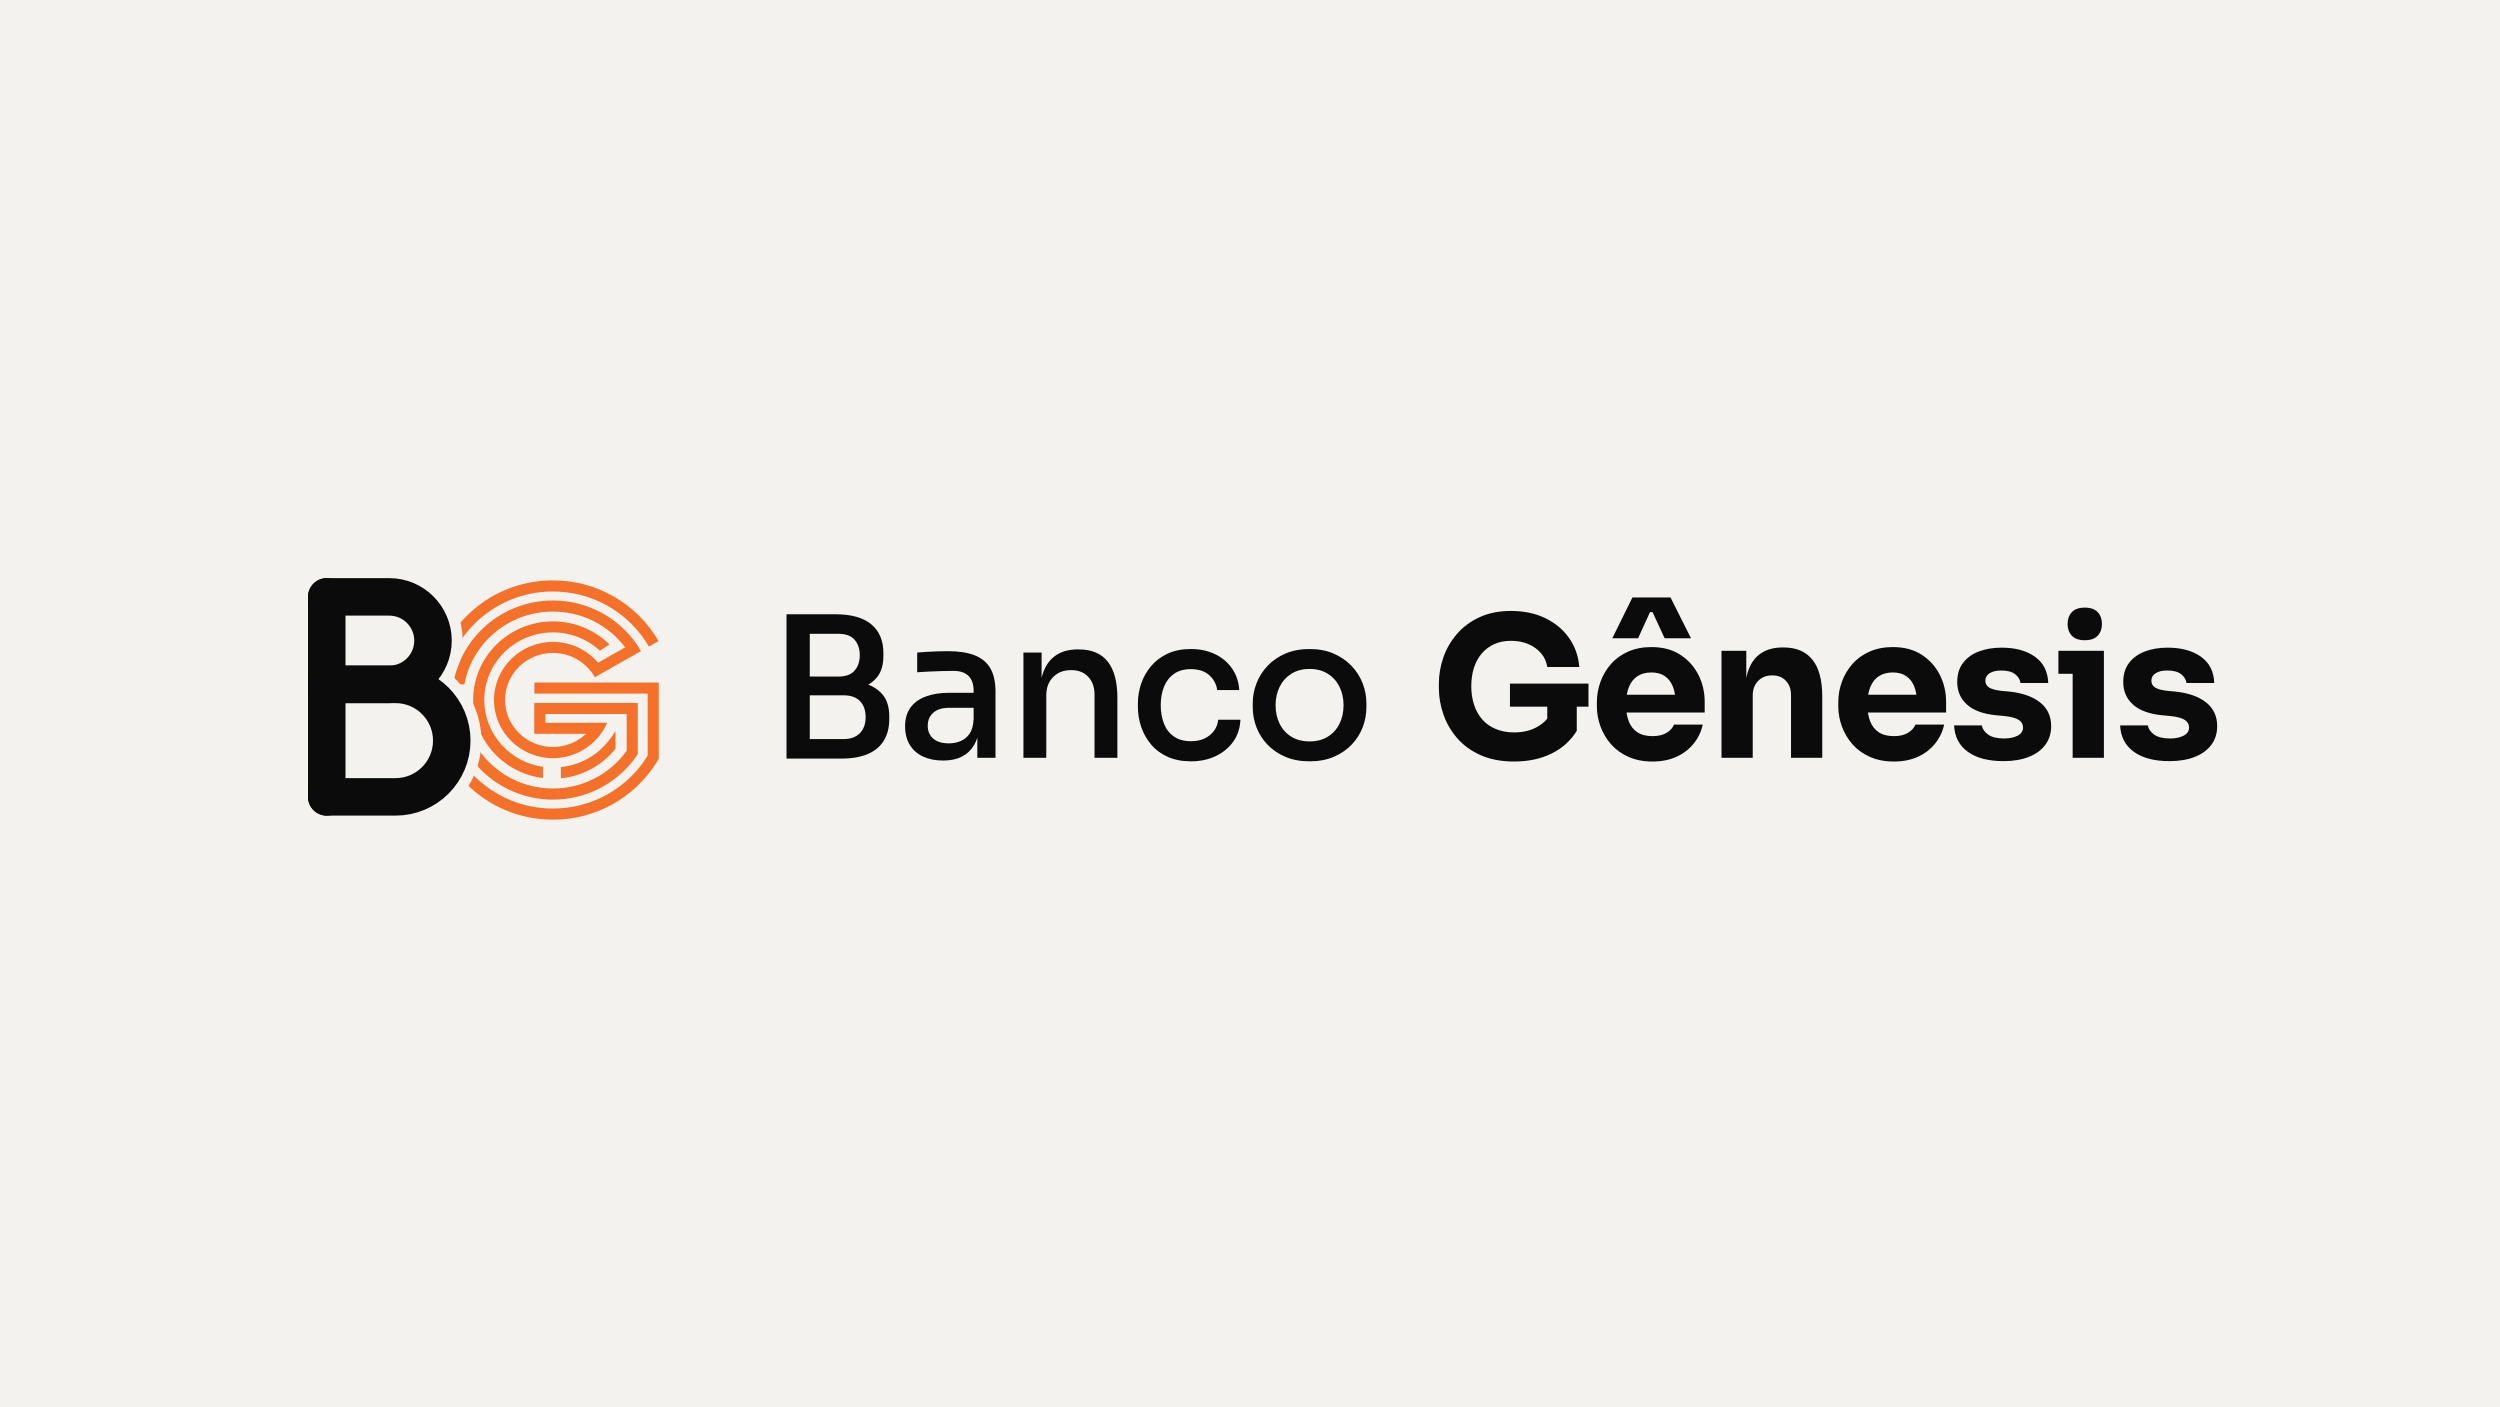
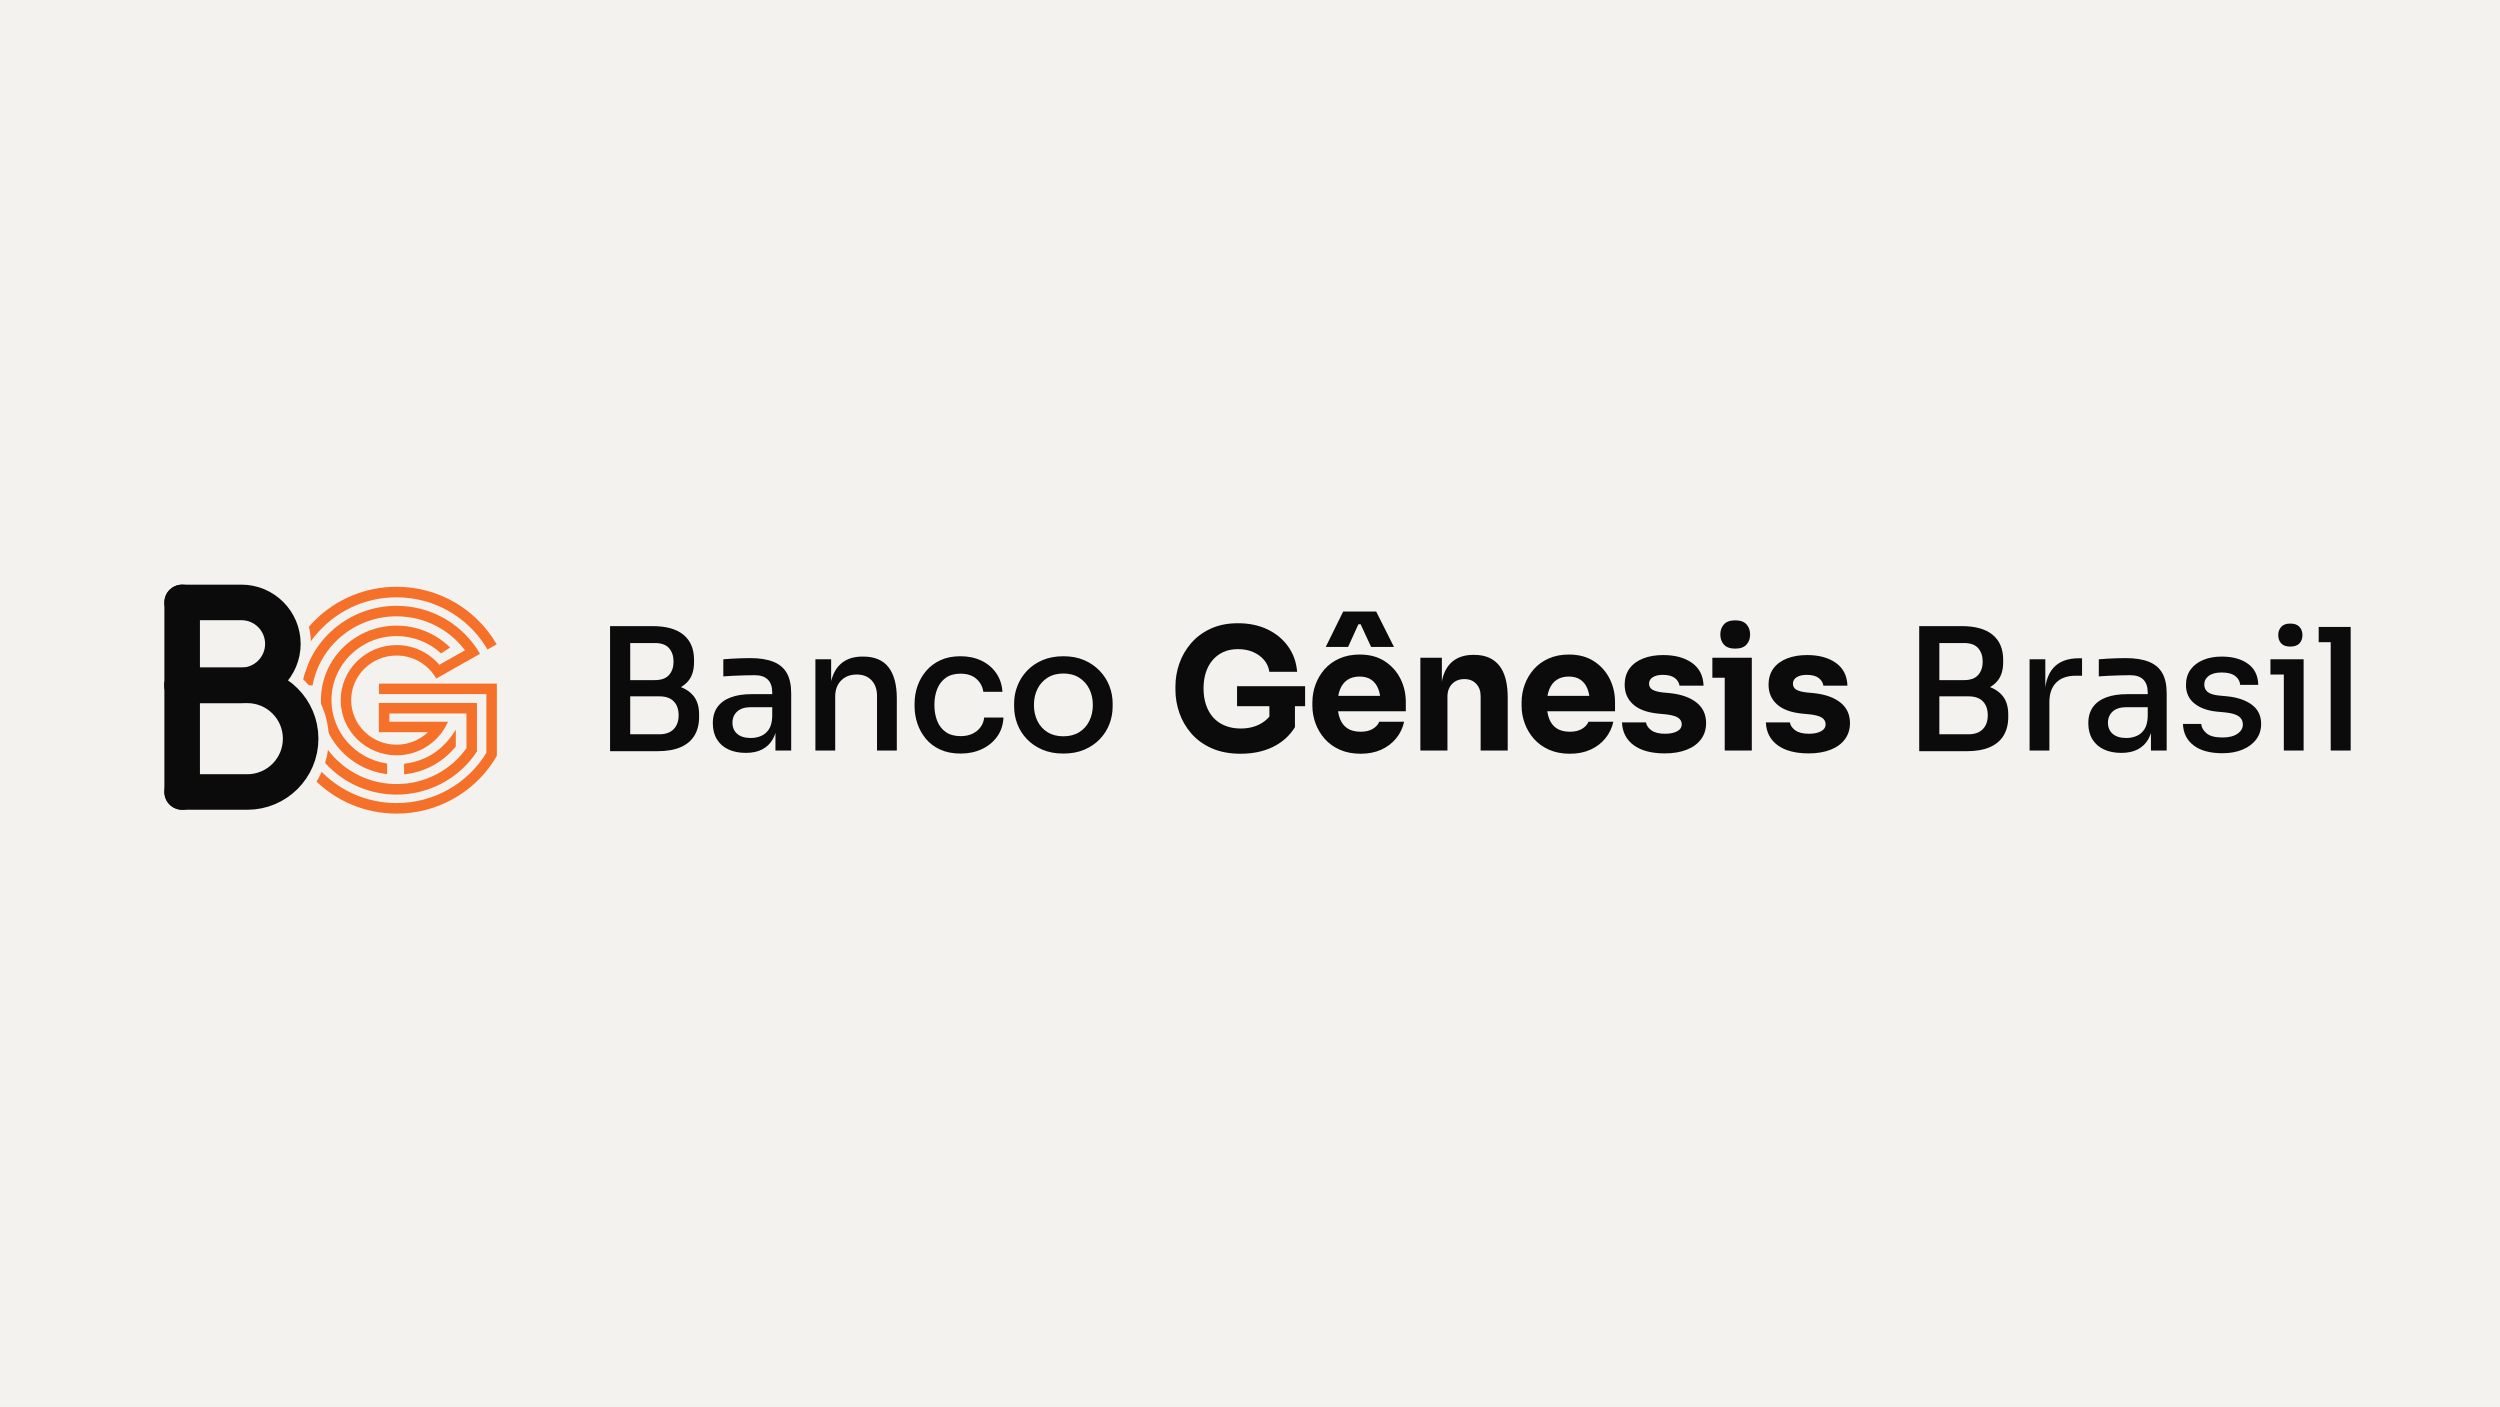
<svg xmlns="http://www.w3.org/2000/svg" width="3840" height="2160" viewBox="0 0 3840 2160">
  <rect width="3840" height="2160" fill="#f4f2ef" />
-   <g transform="translate(425.1,840.0) scale(4.8)">
+   <g transform="translate(206.99,852.5) scale(4.55)">
    <mask id="m6">
      <rect x="-10" y="-10" width="160" height="120" fill="white" />
      <g fill="none" stroke="black" stroke-width="19" stroke-linecap="round" stroke-linejoin="round">
        <path d="M16 16 V80" />
        <path d="M16 16 H36 a14 14 0 0 1 0 28 H16" />
        <path d="M16 44 H38 a18 18 0 0 1 0 36 H16" />
      </g>
    </mask>
    <g mask="url(#m6)">
      <g transform="translate(44,6) scale(0.16797)" fill="#F57129">
        <path d="M279.3,383.8v21.3c42-4.1,79.1-25.2,104-56.1v-33.9C359.8,353.9,325.6,378.6,279.3,383.8z M264.2,106.2 c-83.8,0-152,67.2-152,149.8c0,76.3,58.1,139.5,133,148.7v-21.4c-63.2-9-111.8-62.8-111.8-127.4c0-71,58.7-128.7,130.8-128.7 c34.5,0,66,13.2,89.4,34.8l18.3-11.8C344.3,123.1,306.2,106.2,264.2,106.2z" />
        <path d="M465.8,222.7v145c-2.2,4-4.7,7.9-7.2,11.8c-41.2,62.8-112.9,104.5-194.4,104.5 c-127.5,0-231.3-102.2-231.3-228c0-125.7,103.8-227.9,231.3-227.9c85.5,0,160.4,46,200.4,114.3c0.3,0.5,0.5,0.9,0.8,1.4 l-18.4,10.4c-1.6-2.7-3.2-5.3-4.9-7.9c-37.2-58.2-103.1-97-178-97C148.4,49.2,54.1,142,54.1,256c0,114,94.3,206.8,210.2,206.8 c76.5,0,143.6-40.5,180.4-100.9V243.8H228.9v-21.1H465.8z" />
        <path d="M228.7,261.6h197.1v97.5c-2.3,3.5-4.7,6.9-7.2,10.3c-35.1,46.3-91.2,76.4-154.3,76.4 c-104.7,0-190.2-82.9-192.4-185.6h21.1c2.3,91,78.3,164.4,171.3,164.4c58.1,0,109.6-28.6,140.6-72.3l-0.2-0.3v-69.3H249.8v16.7 h117.7c-0.6,1.4-1.3,2.9-1.9,4.3c-18.1,37.3-56.7,63.1-101.4,63.1c-61.9,0-112.3-49.7-112.3-110.8c0-61.1,50.4-110.7,112.3-110.7 c34.5,0,65.3,15.4,86,39.6l16.2-9.2l18.6-10.5l16.7-9.5c-31.2-41.4-81.2-68.2-137.5-68.2c-84.1,0-154.3,60-168.7,138.7H74.2 c14.5-90.5,94.3-159.8,190.1-159.8c66.1,0,124.5,33,159.2,83.1c3,4.4,5.8,8.8,8.4,13.4l-18.4,10.4l-16.7,9.4l-18.4,10.4l-16,9.1 L344,212.6c-1.1-2-2.3-3.9-3.6-5.8c-16.3-24.4-44.4-40.5-76.2-40.5c-50.3,0-91.2,40.2-91.2,89.6c0,49.4,40.9,89.6,91.2,89.6 c24.5,0,46.7-9.6,63.1-25.1h-98.7V261.6z" />
      </g>
    </g>
    <g fill="none" stroke="#0b0b0c" stroke-width="12" stroke-linecap="round" stroke-linejoin="round">
      <path d="M16 16 V80" />
      <path d="M16 16 H36 a14 14 0 0 1 0 28 H16" />
      <path d="M16 44 H38 a18 18 0 0 1 0 36 H16" />
    </g>
  </g>
-   <path fill="#0b0b0c" d="M1237.8 1165.2V1135.2H1295.7Q1311.9 1135.2 1320.75 1126.2Q1329.6 1117.2 1329.6 1101.6Q1329.6 1085.7 1320.9 1076.85Q1312.2 1068.0 1295.7 1068.0H1237.8V1045.2H1292.1Q1313.7 1045.2 1330.2 1050.45Q1346.7 1055.7 1356.3 1067.7Q1365.9 1079.7 1365.9 1100.4V1104.6Q1365.9 1123.8 1357.65 1137.45Q1349.4 1151.1 1333.05 1158.15Q1316.7 1165.2 1292.1 1165.2ZM1208.1 1165.2V943.5H1243.8V1165.2ZM1237.8 1061.7V1039.2H1287.6Q1304.7 1039.2 1312.65 1030.05Q1320.6 1020.9 1320.6 1006.5Q1320.6 991.8 1312.65 982.65Q1304.7 973.5 1287.6 973.5H1237.8V943.5H1283.1Q1319.7 943.5 1338.3 958.95Q1356.9 974.4 1356.9 1003.2V1007.4Q1356.9 1027.8 1347.45 1039.8Q1338 1051.8 1321.35 1056.75Q1304.7 1061.7 1283.1 1061.7Z M1501.2 1164.0V1115.7H1495.5V1061.1Q1495.5 1046.1 1487.7 1038.3Q1479.9 1030.5 1464.6 1030.5Q1456.2 1030.5 1446.0 1030.8Q1435.8 1031.1 1426.05 1031.55Q1416.3 1032.0 1408.8 1032.6V1002.3Q1415.4 1001.7 1423.35 1001.25Q1431.3 1000.8 1439.85 1000.5Q1448.4 1000.2 1456.2 1000.2Q1480.8 1000.2 1497.0 1006.5Q1513.2 1012.8 1521.15 1026.45Q1529.1 1040.1 1529.1 1062.9V1164.0ZM1448.7 1168.2Q1431 1168.2 1417.8 1162.05Q1404.6 1155.9 1397.4 1144.05Q1390.2 1132.2 1390.2 1115.7Q1390.2 1098.3 1398.45 1086.9Q1406.7 1075.5 1422.0 1069.8Q1437.3 1064.1 1458.6 1064.1H1499.1V1087.2H1457.7Q1441.8 1087.2 1433.4 1094.85Q1425 1102.5 1425 1114.8Q1425 1127.1 1433.4 1134.45Q1441.8 1141.8 1457.7 1141.8Q1467 1141.8 1475.4 1138.35Q1483.8 1134.9 1489.35 1126.8Q1494.9 1118.7 1495.5 1104.0L1504.5 1115.7Q1503 1132.8 1496.25 1144.35Q1489.5 1155.9 1477.65 1162.05Q1465.8 1168.2 1448.7 1168.2Z M1572 1164.0V1002.3H1599.9V1071.6H1596.6Q1596.6 1047.6 1603.05 1031.1Q1609.5 1014.6 1622.7 1006.05Q1635.9 997.5 1655.4 997.5H1656.9Q1686.9 997.5 1701.6 1016.4Q1716.3 1035.3 1716.3 1071.6V1164.0H1681.2V1066.8Q1681.2 1050.0 1671.6 1039.65Q1662 1029.3 1645.2 1029.3Q1628.1 1029.3 1617.6 1039.95Q1607.1 1050.6 1607.1 1068.3V1164.0Z M1829.4 1169.4Q1808.7 1169.4 1793.25 1162.35Q1777.8 1155.3 1767.75 1143.15Q1757.7 1131.0 1752.75 1116.15Q1747.8 1101.3 1747.8 1086.0V1080.6Q1747.8 1064.7 1752.9 1049.85Q1758 1035.0 1768.2 1023.0Q1778.4 1011.0 1793.55 1003.95Q1808.7 996.9 1829.1 996.9Q1849.8 996.9 1866.15 1004.7Q1882.5 1012.5 1892.4 1026.75Q1902.3 1041.0 1903.5 1059.9H1869.6Q1867.8 1046.4 1857.45 1037.1Q1847.1 1027.8 1829.1 1027.8Q1813.5 1027.8 1803.3 1035.0Q1793.1 1042.2 1788.0 1054.65Q1782.9 1067.1 1782.9 1083.3Q1782.9 1098.9 1787.85 1111.5Q1792.8 1124.1 1803.15 1131.3Q1813.5 1138.5 1829.4 1138.5Q1841.7 1138.5 1850.55 1134.15Q1859.4 1129.8 1864.8 1122.45Q1870.2 1115.1 1871.1 1105.5H1905.3Q1904.4 1125.0 1894.2 1139.25Q1884 1153.5 1867.2 1161.45Q1850.4 1169.4 1829.4 1169.4Z M2011.5 1169.4Q1990.2 1169.4 1974.0 1162.35Q1957.8 1155.3 1946.7 1143.6Q1935.6 1131.9 1929.9 1117.05Q1924.2 1102.2 1924.2 1086.3V1080.3Q1924.2 1064.4 1930.05 1049.4Q1935.9 1034.4 1947.15 1022.55Q1958.4 1010.7 1974.6 1003.8Q1990.8 996.9 2011.5 996.9Q2032.2 996.9 2048.25 1003.8Q2064.3 1010.7 2075.7 1022.55Q2087.1 1034.4 2092.95 1049.4Q2098.8 1064.4 2098.8 1080.3V1086.3Q2098.8 1102.2 2093.1 1117.05Q2087.4 1131.9 2076.3 1143.6Q2065.2 1155.3 2049.0 1162.35Q2032.8 1169.4 2011.5 1169.4ZM2011.5 1138.8Q2028.0 1138.8 2039.7 1131.45Q2051.4 1124.1 2057.55 1111.5Q2063.7 1098.9 2063.7 1083.3Q2063.7 1067.4 2057.4 1054.8Q2051.1 1042.2 2039.4 1034.85Q2027.7 1027.5 2011.5 1027.5Q1995.3 1027.5 1983.6 1034.85Q1971.9 1042.2 1965.6 1054.8Q1959.3 1067.4 1959.3 1083.3Q1959.3 1098.9 1965.45 1111.5Q1971.6 1124.1 1983.3 1131.45Q1995.0 1138.8 2011.5 1138.8Z" />
-   <path fill="#0b0b0c" d="M2325.6 1169.7Q2296.2 1169.7 2274.3 1159.95Q2252.4 1150.2 2238.15 1133.7Q2223.9 1117.2 2217.0 1097.1Q2210.1 1077.0 2210.1 1056.9V1050.3Q2210.1 1029.6 2217.0 1009.8Q2223.9 990.0 2237.85 973.8Q2251.8 957.6 2272.65 948.0Q2293.5 938.4 2320.8 938.4Q2350.5 938.4 2373.3 949.35Q2396.1 960.3 2409.9 979.65Q2423.7 999.0 2425.8 1024.5H2376.6Q2374.8 1012.5 2367.15 1003.5Q2359.5 994.5 2347.65 989.4Q2335.8 984.3 2320.8 984.3Q2306.4 984.3 2295.15 989.4Q2283.9 994.5 2275.95 1003.8Q2268.0 1013.1 2263.95 1025.85Q2259.9 1038.6 2259.9 1053.9Q2259.9 1069.8 2264.25 1082.85Q2268.6 1095.9 2277.0 1105.35Q2285.4 1114.8 2297.85 1119.9Q2310.3 1125.0 2325.6 1125.0Q2346.0 1125.0 2361.0 1116.6Q2376.0 1108.2 2382.6 1094.4L2376.6 1128.0V1075.8H2421.9V1122.6Q2407.8 1145.4 2383.05 1157.55Q2358.3 1169.7 2325.6 1169.7ZM2319.3 1085.4V1050.0H2439.9V1085.4Z M2538.3 1169.7Q2517.3 1169.7 2501.25 1162.5Q2485.2 1155.3 2474.55 1143.15Q2463.9 1131.0 2458.35 1115.85Q2452.8 1100.7 2452.8 1084.8V1078.8Q2452.8 1062.3 2458.35 1047.15Q2463.9 1032.0 2474.4 1020.0Q2484.9 1008.0 2500.65 1000.95Q2516.4 993.9 2536.5 993.9Q2562.9 993.9 2581.05 1005.75Q2599.2 1017.6 2608.8 1036.65Q2618.4 1055.7 2618.4 1078.2V1094.4H2472.9V1067.1H2589.3L2573.7 1079.7Q2573.7 1065.0 2569.5 1054.5Q2565.3 1044.0 2557.05 1038.45Q2548.8 1032.9 2536.5 1032.9Q2523.9 1032.9 2515.2 1038.6Q2506.5 1044.3 2502.0 1055.25Q2497.5 1066.2 2497.5 1082.1Q2497.5 1096.8 2501.7 1107.75Q2505.9 1118.7 2514.9 1124.7Q2523.9 1130.7 2538.3 1130.7Q2551.5 1130.7 2559.9 1125.6Q2568.3 1120.5 2571.3 1113.0H2615.4Q2611.8 1129.5 2601.3 1142.4Q2590.8 1155.3 2574.9 1162.5Q2559.0 1169.7 2538.3 1169.7ZM2476.5 980.4 2507.4 917.7H2565.9L2597.4 980.4H2556.9L2538.3 940.2H2534.4L2516.1 980.4Z M2644.2 1164.0V999.6H2682.3V1070.1H2679.6Q2679.6 1044.9 2686.05 1028.1Q2692.5 1011.3 2705.7 1002.9Q2718.9 994.5 2737.8 994.5H2739.9Q2768.7 994.5 2783.85 1013.25Q2799 1032.0 2799 1070.1V1164.0H2751V1067.4Q2751 1054.2 2743.2 1045.8Q2735.4 1037.4 2722.2 1037.4Q2708.7 1037.4 2700.45 1045.95Q2692.2 1054.5 2692.2 1068.3V1164.0Z M2909.1 1169.7Q2888.1 1169.7 2872.05 1162.5Q2856 1155.3 2845.35 1143.15Q2834.7 1131.0 2829.15 1115.85Q2823.6 1100.7 2823.6 1084.8V1078.8Q2823.6 1062.3 2829.15 1047.15Q2834.7 1032.0 2845.2 1020.0Q2855.7 1008.0 2871.45 1000.95Q2887.2 993.9 2907.3 993.9Q2933.7 993.9 2951.85 1005.75Q2970 1017.6 2979.6 1036.65Q2989.2 1055.7 2989.2 1078.2V1094.4H2843.7V1067.1H2960.1L2944.5 1079.7Q2944.5 1065.0 2940.3 1054.5Q2936.1 1044.0 2927.85 1038.45Q2919.6 1032.9 2907.3 1032.9Q2894.7 1032.9 2886.0 1038.6Q2877.3 1044.3 2872.8 1055.25Q2868.3 1066.2 2868.3 1082.1Q2868.3 1096.8 2872.5 1107.75Q2876.7 1118.7 2885.7 1124.7Q2894.7 1130.7 2909.1 1130.7Q2922.3 1130.7 2930.7 1125.6Q2939.1 1120.5 2942.1 1113.0H2986.2Q2982.6 1129.5 2972.1 1142.4Q2961.6 1155.3 2945.7 1162.5Q2929.8 1169.7 2909.1 1169.7Z M3077.4 1169.1Q3042.3 1169.1 3022.5 1154.7Q3002.7 1140.3 3001.5 1114.2H3044.1Q3045.3 1122.0 3053.55 1128.15Q3061.8 1134.3 3078.3 1134.3Q3090.9 1134.3 3099.15 1129.95Q3107.4 1125.6 3107.4 1117.5Q3107.4 1110.3 3101.1 1105.95Q3094.8 1101.6 3078.6 1099.8L3065.7 1098.6Q3036 1095.6 3021.15 1082.1Q3006.3 1068.6 3006.3 1047.6Q3006.3 1030.2 3015 1018.5Q3023.7 1006.8 3039.15 1000.8Q3054.6 994.8 3074.4 994.8Q3106.2 994.8 3125.7 1008.75Q3145.2 1022.7 3146.1 1049.1H3103.5Q3102.3 1041.0 3095.1 1035.45Q3087.9 1029.9 3073.8 1029.9Q3062.7 1029.9 3056.1 1034.1Q3049.5 1038.3 3049.5 1045.5Q3049.5 1052.4 3055.2 1056.0Q3060.9 1059.6 3073.8 1061.1L3086.7 1062.3Q3117 1065.6 3133.8 1079.1Q3150.6 1092.6 3150.6 1115.4Q3150.6 1131.9 3141.6 1144.05Q3132.6 1156.2 3116.1 1162.65Q3099.6 1169.1 3077.4 1169.1Z M3183.6 1164.0V999.6H3231.6V1164.0ZM3161.7 1035.0V999.6H3231.6V1035.0ZM3202.2 983.4Q3188.7 983.4 3182.25 976.35Q3175.8 969.3 3175.8 958.5Q3175.8 947.4 3182.25 940.35Q3188.7 933.3 3202.2 933.3Q3215.7 933.3 3222.15 940.35Q3228.6 947.4 3228.6 958.5Q3228.6 969.3 3222.15 976.35Q3215.7 983.4 3202.2 983.4Z M3332.4 1169.1Q3297.3 1169.1 3277.5 1154.7Q3257.7 1140.3 3256.5 1114.2H3299.1Q3300.3 1122.0 3308.55 1128.15Q3316.8 1134.3 3333.3 1134.3Q3345.9 1134.3 3354.15 1129.95Q3362.4 1125.6 3362.4 1117.5Q3362.4 1110.3 3356.1 1105.95Q3349.8 1101.6 3333.6 1099.8L3320.7 1098.6Q3291 1095.6 3276.15 1082.1Q3261.3 1068.6 3261.3 1047.6Q3261.3 1030.2 3270 1018.5Q3278.7 1006.8 3294.15 1000.8Q3309.6 994.8 3329.4 994.8Q3361.2 994.8 3380.7 1008.75Q3400.2 1022.7 3401.1 1049.1H3358.5Q3357.3 1041.0 3350.1 1035.45Q3342.9 1029.9 3328.8 1029.9Q3317.7 1029.9 3311.1 1034.1Q3304.5 1038.3 3304.5 1045.5Q3304.5 1052.4 3310.2 1056.0Q3315.9 1059.6 3328.8 1061.1L3341.7 1062.3Q3372 1065.6 3388.8 1079.1Q3405.6 1092.6 3405.6 1115.4Q3405.6 1131.9 3396.6 1144.05Q3387.6 1156.2 3371.1 1162.65Q3354.6 1169.1 3332.4 1169.1Z" />
+   <path fill="#0b0b0c" d="M962.81 1153.84V1127.84H1012.99Q1027.03 1127.84 1034.7 1120.04Q1042.37 1112.24 1042.37 1098.72Q1042.37 1084.94 1034.83 1077.27Q1027.29 1069.6 1012.99 1069.6H962.81V1049.84H1009.87Q1028.59 1049.84 1042.89 1054.39Q1057.19 1058.94 1065.51 1069.34Q1073.83 1079.74 1073.83 1097.68V1101.32Q1073.83 1117.96 1066.68 1129.79Q1059.53 1141.62 1045.36 1147.73Q1031.19 1153.84 1009.87 1153.84ZM937.07 1153.84V961.7H968.01V1153.84ZM962.81 1064.14V1044.64H1005.97Q1020.79 1044.64 1027.68 1036.71Q1034.57 1028.78 1034.57 1016.3Q1034.57 1003.56 1027.68 995.63Q1020.79 987.7 1005.97 987.7H962.81V961.7H1002.07Q1033.79 961.7 1049.91 975.09Q1066.03 988.48 1066.03 1013.44V1017.08Q1066.03 1034.76 1057.84 1045.16Q1049.65 1055.56 1035.22 1059.85Q1020.79 1064.14 1002.07 1064.14Z M1191.09 1152.8V1110.94H1186.15V1063.62Q1186.15 1050.62 1179.39 1043.86Q1172.63 1037.1 1159.37 1037.1Q1152.09 1037.1 1143.25 1037.36Q1134.41 1037.62 1125.96 1038.01Q1117.51 1038.4 1111.01 1038.92V1012.66Q1116.73 1012.14 1123.62 1011.75Q1130.51 1011.36 1137.92 1011.1Q1145.33 1010.84 1152.09 1010.84Q1173.41 1010.84 1187.45 1016.3Q1201.49 1021.76 1208.38 1033.59Q1215.27 1045.42 1215.27 1065.18V1152.8ZM1145.59 1156.44Q1130.25 1156.44 1118.81 1151.11Q1107.37 1145.78 1101.13 1135.51Q1094.89 1125.24 1094.89 1110.94Q1094.89 1095.86 1102.04 1085.98Q1109.19 1076.1 1122.45 1071.16Q1135.71 1066.22 1154.17 1066.22H1189.27V1086.24H1153.39Q1139.61 1086.24 1132.33 1092.87Q1125.05 1099.5 1125.05 1110.16Q1125.05 1120.82 1132.33 1127.19Q1139.61 1133.56 1153.39 1133.56Q1161.45 1133.56 1168.73 1130.57Q1176.01 1127.58 1180.82 1120.56Q1185.63 1113.54 1186.15 1100.8L1193.95 1110.94Q1192.65 1125.76 1186.8 1135.77Q1180.95 1145.78 1170.68 1151.11Q1160.41 1156.44 1145.59 1156.44Z M1252.45 1152.8V1012.66H1276.63V1072.72H1273.77Q1273.77 1051.92 1279.36 1037.62Q1284.95 1023.32 1296.39 1015.91Q1307.83 1008.5 1324.73 1008.5H1326.03Q1352.03 1008.5 1364.77 1024.88Q1377.51 1041.26 1377.51 1072.72V1152.8H1347.09V1068.56Q1347.09 1054.0 1338.77 1045.03Q1330.45 1036.06 1315.89 1036.06Q1301.07 1036.06 1291.97 1045.29Q1282.87 1054.52 1282.87 1069.86V1152.8Z M1475.53 1157.48Q1457.59 1157.48 1444.2 1151.37Q1430.81 1145.26 1422.1 1134.73Q1413.39 1124.2 1409.1 1111.33Q1404.81 1098.46 1404.81 1085.2V1080.52Q1404.81 1066.74 1409.23 1053.87Q1413.65 1041.0 1422.49 1030.6Q1431.33 1020.2 1444.46 1014.09Q1457.59 1007.98 1475.27 1007.98Q1493.21 1007.98 1507.38 1014.74Q1521.55 1021.5 1530.13 1033.85Q1538.71 1046.2 1539.75 1062.58H1510.37Q1508.81 1050.88 1499.84 1042.82Q1490.87 1034.76 1475.27 1034.76Q1461.75 1034.76 1452.91 1041.0Q1444.07 1047.24 1439.65 1058.03Q1435.23 1068.82 1435.23 1082.86Q1435.23 1096.38 1439.52 1107.3Q1443.81 1118.22 1452.78 1124.46Q1461.75 1130.7 1475.53 1130.7Q1486.19 1130.7 1493.86 1126.93Q1501.53 1123.16 1506.21 1116.79Q1510.89 1110.42 1511.67 1102.1H1541.31Q1540.53 1119.0 1531.69 1131.35Q1522.85 1143.7 1508.29 1150.59Q1493.73 1157.48 1475.53 1157.48Z M1633.35 1157.48Q1614.89 1157.48 1600.85 1151.37Q1586.81 1145.26 1577.19 1135.12Q1567.57 1124.98 1562.63 1112.11Q1557.69 1099.24 1557.69 1085.46V1080.26Q1557.69 1066.48 1562.76 1053.48Q1567.83 1040.48 1577.58 1030.21Q1587.33 1019.94 1601.37 1013.96Q1615.41 1007.98 1633.35 1007.98Q1651.29 1007.98 1665.2 1013.96Q1679.11 1019.94 1688.99 1030.21Q1698.87 1040.48 1703.94 1053.48Q1709.01 1066.48 1709.01 1080.26V1085.46Q1709.01 1099.24 1704.07 1112.11Q1699.13 1124.98 1689.51 1135.12Q1679.89 1145.26 1665.85 1151.37Q1651.81 1157.48 1633.35 1157.48ZM1633.35 1130.96Q1647.65 1130.96 1657.79 1124.59Q1667.93 1118.22 1673.26 1107.3Q1678.59 1096.38 1678.59 1082.86Q1678.59 1069.08 1673.13 1058.16Q1667.67 1047.24 1657.53 1040.87Q1647.39 1034.5 1633.35 1034.5Q1619.31 1034.5 1609.17 1040.87Q1599.03 1047.24 1593.57 1058.16Q1588.11 1069.08 1588.11 1082.86Q1588.11 1096.38 1593.44 1107.3Q1598.77 1118.22 1608.91 1124.59Q1619.05 1130.96 1633.35 1130.96Z" />
+   <path fill="#0b0b0c" d="M1905.57 1157.74Q1880.09 1157.74 1861.11 1149.29Q1842.13 1140.84 1829.78 1126.54Q1817.43 1112.24 1811.45 1094.82Q1805.47 1077.4 1805.47 1059.98V1054.26Q1805.47 1036.32 1811.45 1019.16Q1817.43 1002.0 1829.52 987.96Q1841.61 973.92 1859.68 965.6Q1877.75 957.28 1901.41 957.28Q1927.15 957.28 1946.91 966.77Q1966.67 976.26 1978.63 993.03Q1990.59 1009.8 1992.41 1031.9H1949.77Q1948.21 1021.5 1941.58 1013.7Q1934.95 1005.9 1924.68 1001.48Q1914.41 997.06 1901.41 997.06Q1888.93 997.06 1879.18 1001.48Q1869.43 1005.9 1862.54 1013.96Q1855.65 1022.02 1852.14 1033.07Q1848.63 1044.12 1848.63 1057.38Q1848.63 1071.16 1852.4 1082.47Q1856.17 1093.78 1863.45 1101.97Q1870.73 1110.16 1881.52 1114.58Q1892.31 1119.0 1905.57 1119.0Q1923.25 1119.0 1936.25 1111.72Q1949.25 1104.44 1954.97 1092.48L1949.77 1121.6V1076.36H1989.03V1116.92Q1976.81 1136.68 1955.36 1147.21Q1933.91 1157.74 1905.57 1157.74ZM1900.11 1084.68V1054.0H2004.63V1084.68Z M2089.91 1157.74Q2071.71 1157.74 2057.8 1151.5Q2043.89 1145.26 2034.66 1134.73Q2025.43 1124.2 2020.62 1111.07Q2015.81 1097.94 2015.81 1084.16V1078.96Q2015.81 1064.66 2020.62 1051.53Q2025.43 1038.4 2034.53 1028.0Q2043.63 1017.6 2057.28 1011.49Q2070.93 1005.38 2088.35 1005.38Q2111.23 1005.38 2126.96 1015.65Q2142.69 1025.92 2151.01 1042.43Q2159.33 1058.94 2159.33 1078.44V1092.48H2033.23V1068.82H2134.11L2120.59 1079.74Q2120.59 1067.0 2116.95 1057.9Q2113.31 1048.8 2106.16 1043.99Q2099.01 1039.18 2088.35 1039.18Q2077.43 1039.18 2069.89 1044.12Q2062.35 1049.06 2058.45 1058.55Q2054.55 1068.04 2054.55 1081.82Q2054.55 1094.56 2058.19 1104.05Q2061.83 1113.54 2069.63 1118.74Q2077.43 1123.94 2089.91 1123.94Q2101.35 1123.94 2108.63 1119.52Q2115.91 1115.1 2118.51 1108.6H2156.73Q2153.61 1122.9 2144.51 1134.08Q2135.41 1145.26 2121.63 1151.5Q2107.85 1157.74 2089.91 1157.74ZM2036.35 993.68 2063.13 939.34H2113.83L2141.13 993.68H2106.03L2089.91 958.84H2086.53L2070.67 993.68Z M2181.69 1152.8V1010.32H2214.71V1071.42H2212.37Q2212.37 1049.58 2217.96 1035.02Q2223.55 1020.46 2234.99 1013.18Q2246.43 1005.9 2262.81 1005.9H2264.63Q2289.59 1005.9 2302.72 1022.15Q2315.85 1038.4 2315.85 1071.42V1152.8H2274.25V1069.08Q2274.25 1057.64 2267.49 1050.36Q2260.73 1043.08 2249.29 1043.08Q2237.59 1043.08 2230.44 1050.49Q2223.29 1057.9 2223.29 1069.86V1152.8Z M2411.27 1157.74Q2393.07 1157.74 2379.16 1151.5Q2365.25 1145.26 2356.02 1134.73Q2346.79 1124.2 2341.98 1111.07Q2337.17 1097.94 2337.17 1084.16V1078.96Q2337.17 1064.66 2341.98 1051.53Q2346.79 1038.4 2355.89 1028.0Q2364.99 1017.6 2378.64 1011.49Q2392.29 1005.38 2409.71 1005.38Q2432.59 1005.38 2448.32 1015.65Q2464.05 1025.92 2472.37 1042.43Q2480.69 1058.94 2480.69 1078.44V1092.48H2354.59V1068.82H2455.47L2441.95 1079.74Q2441.95 1067.0 2438.31 1057.9Q2434.67 1048.8 2427.52 1043.99Q2420.37 1039.18 2409.71 1039.18Q2398.79 1039.18 2391.25 1044.12Q2383.71 1049.06 2379.81 1058.55Q2375.91 1068.04 2375.91 1081.82Q2375.91 1094.56 2379.55 1104.05Q2383.19 1113.54 2390.99 1118.74Q2398.79 1123.94 2411.27 1123.94Q2422.71 1123.94 2429.99 1119.52Q2437.27 1115.1 2439.87 1108.6H2478.09Q2474.97 1122.9 2465.87 1134.08Q2456.77 1145.26 2442.99 1151.5Q2429.21 1157.74 2411.27 1157.74Z M2557.13 1157.22Q2526.71 1157.22 2509.55 1144.74Q2492.39 1132.26 2491.35 1109.64H2528.27Q2529.31 1116.4 2536.46 1121.73Q2543.61 1127.06 2557.91 1127.06Q2568.83 1127.06 2575.98 1123.29Q2583.13 1119.52 2583.13 1112.5Q2583.13 1106.26 2577.67 1102.49Q2572.21 1098.72 2558.17 1097.16L2546.99 1096.12Q2521.25 1093.52 2508.38 1081.82Q2495.51 1070.12 2495.51 1051.92Q2495.51 1036.84 2503.05 1026.7Q2510.59 1016.56 2523.98 1011.36Q2537.37 1006.16 2554.53 1006.16Q2582.09 1006.16 2598.99 1018.25Q2615.89 1030.34 2616.67 1053.22H2579.75Q2578.71 1046.2 2572.47 1041.39Q2566.23 1036.58 2554.01 1036.58Q2544.39 1036.58 2538.67 1040.22Q2532.95 1043.86 2532.95 1050.1Q2532.95 1056.08 2537.89 1059.2Q2542.83 1062.32 2554.01 1063.62L2565.19 1064.66Q2591.45 1067.52 2606.01 1079.22Q2620.57 1090.92 2620.57 1110.68Q2620.57 1124.98 2612.77 1135.51Q2604.97 1146.04 2590.67 1151.63Q2576.37 1157.22 2557.13 1157.22Z M2649.17 1152.8V1010.32H2690.77V1152.8ZM2630.19 1041.0V1010.32H2690.77V1041.0ZM2665.29 996.28Q2653.59 996.28 2648 990.17Q2642.41 984.06 2642.41 974.7Q2642.41 965.08 2648 958.97Q2653.59 952.86 2665.29 952.86Q2676.99 952.86 2682.58 958.97Q2688.17 965.08 2688.17 974.7Q2688.17 984.06 2682.58 990.17Q2676.99 996.28 2665.29 996.28Z M2778.13 1157.22Q2747.71 1157.22 2730.55 1144.74Q2713.39 1132.26 2712.35 1109.64H2749.27Q2750.31 1116.4 2757.46 1121.73Q2764.61 1127.06 2778.91 1127.06Q2789.83 1127.06 2796.98 1123.29Q2804.13 1119.52 2804.13 1112.5Q2804.13 1106.26 2798.67 1102.49Q2793.21 1098.72 2779.17 1097.16L2767.99 1096.12Q2742.25 1093.52 2729.38 1081.82Q2716.51 1070.12 2716.51 1051.92Q2716.51 1036.84 2724.05 1026.7Q2731.59 1016.56 2744.98 1011.36Q2758.37 1006.16 2775.53 1006.16Q2803.09 1006.16 2819.99 1018.25Q2836.89 1030.34 2837.67 1053.22H2800.75Q2799.71 1046.2 2793.47 1041.39Q2787.23 1036.58 2775.01 1036.58Q2765.39 1036.58 2759.67 1040.22Q2753.95 1043.86 2753.95 1050.1Q2753.95 1056.08 2758.89 1059.2Q2763.83 1062.32 2775.01 1063.62L2786.19 1064.66Q2812.45 1067.52 2827.01 1079.22Q2841.57 1090.92 2841.57 1110.68Q2841.57 1124.98 2833.77 1135.51Q2825.97 1146.04 2811.67 1151.63Q2797.37 1157.22 2778.13 1157.22Z" />
+   <path fill="#0b0b0c" d="M2973.65 1153.84V1127.84H3023.83Q3037.87 1127.84 3045.54 1120.04Q3053.21 1112.24 3053.21 1098.72Q3053.21 1084.94 3045.67 1077.27Q3038.13 1069.6 3023.83 1069.6H2973.65V1049.84H3020.71Q3039.43 1049.84 3053.73 1054.39Q3068.03 1058.94 3076.35 1069.34Q3084.67 1079.74 3084.67 1097.68V1101.32Q3084.67 1117.96 3077.52 1129.79Q3070.37 1141.62 3056.2 1147.73Q3042.03 1153.84 3020.71 1153.84ZM2947.91 1153.84V961.7H2978.85V1153.84ZM2973.65 1064.14V1044.64H3016.81Q3031.63 1044.64 3038.52 1036.71Q3045.41 1028.78 3045.41 1016.3Q3045.41 1003.56 3038.52 995.63Q3031.63 987.7 3016.81 987.7H2973.65V961.7H3012.91Q3044.63 961.7 3060.75 975.09Q3076.87 988.48 3076.87 1013.44V1017.08Q3076.87 1034.76 3068.68 1045.16Q3060.49 1055.56 3046.06 1059.85Q3031.63 1064.14 3012.91 1064.14Z M3117.43 1152.8V1012.66H3141.61V1071.16H3140.57Q3140.57 1041.0 3153.83 1026.05Q3167.09 1011.1 3193.09 1011.1H3198.03V1037.88H3188.67Q3168.91 1037.88 3158.38 1048.41Q3147.85 1058.94 3147.85 1078.44V1152.8Z M3303.85 1152.8V1110.94H3298.91V1063.62Q3298.91 1050.62 3292.15 1043.86Q3285.39 1037.1 3272.13 1037.1Q3264.85 1037.1 3256.01 1037.36Q3247.17 1037.62 3238.72 1038.01Q3230.27 1038.4 3223.77 1038.92V1012.66Q3229.49 1012.14 3236.38 1011.75Q3243.27 1011.36 3250.68 1011.1Q3258.09 1010.84 3264.85 1010.84Q3286.17 1010.84 3300.21 1016.3Q3314.25 1021.76 3321.14 1033.59Q3328.03 1045.42 3328.03 1065.18V1152.8ZM3258.35 1156.44Q3243.01 1156.44 3231.57 1151.11Q3220.13 1145.78 3213.89 1135.51Q3207.65 1125.24 3207.65 1110.94Q3207.65 1095.86 3214.8 1085.98Q3221.95 1076.1 3235.21 1071.16Q3248.47 1066.22 3266.93 1066.22H3302.03V1086.24H3266.15Q3252.37 1086.24 3245.09 1092.87Q3237.81 1099.5 3237.81 1110.16Q3237.81 1120.82 3245.09 1127.19Q3252.37 1133.56 3266.15 1133.56Q3274.21 1133.56 3281.49 1130.57Q3288.77 1127.58 3293.58 1120.56Q3298.39 1113.54 3298.91 1100.8L3306.71 1110.94Q3305.41 1125.76 3299.56 1135.77Q3293.71 1145.78 3283.44 1151.11Q3273.17 1156.44 3258.35 1156.44Z M3413.57 1156.96Q3385.23 1156.96 3369.5 1145.0Q3353.77 1133.04 3352.99 1111.98H3381.07Q3381.59 1119.78 3389.13 1126.28Q3396.67 1132.78 3413.83 1132.78Q3428.39 1132.78 3436.71 1127.06Q3445.03 1121.34 3445.03 1112.76Q3445.03 1104.96 3438.92 1100.41Q3432.81 1095.86 3418.25 1094.3L3404.47 1093.0Q3382.89 1090.66 3370.28 1080.26Q3357.67 1069.86 3357.67 1052.18Q3357.67 1038.14 3364.69 1028.52Q3371.71 1018.9 3384.06 1013.7Q3396.41 1008.5 3412.53 1008.5Q3437.49 1008.5 3452.83 1019.55Q3468.17 1030.6 3468.69 1051.92H3440.87Q3440.35 1043.86 3433.33 1038.4Q3426.31 1032.94 3412.53 1032.94Q3399.53 1032.94 3392.64 1038.14Q3385.75 1043.34 3385.75 1051.4Q3385.75 1058.68 3390.95 1062.84Q3396.15 1067.0 3407.85 1068.3L3421.63 1069.6Q3445.29 1072.2 3459.2 1082.73Q3473.11 1093.26 3473.11 1111.98Q3473.11 1125.5 3465.57 1135.64Q3458.03 1145.78 3444.64 1151.37Q3431.25 1156.96 3413.57 1156.96Z M3507.95 1152.8V1012.66H3538.37V1152.8ZM3487.41 1036.06V1012.66H3538.37V1036.06ZM3517.83 993.16Q3508.47 993.16 3503.92 988.22Q3499.37 983.28 3499.37 975.48Q3499.37 967.94 3503.92 962.87Q3508.47 957.8 3517.83 957.8Q3527.45 957.8 3532 962.87Q3536.55 967.94 3536.55 975.48Q3536.55 983.28 3532 988.22Q3527.45 993.16 3517.83 993.16Z M3579.97 1152.8V963.0H3610.65V1152.8ZM3561.51 986.4V963.0H3610.65V986.4Z" />
</svg>
